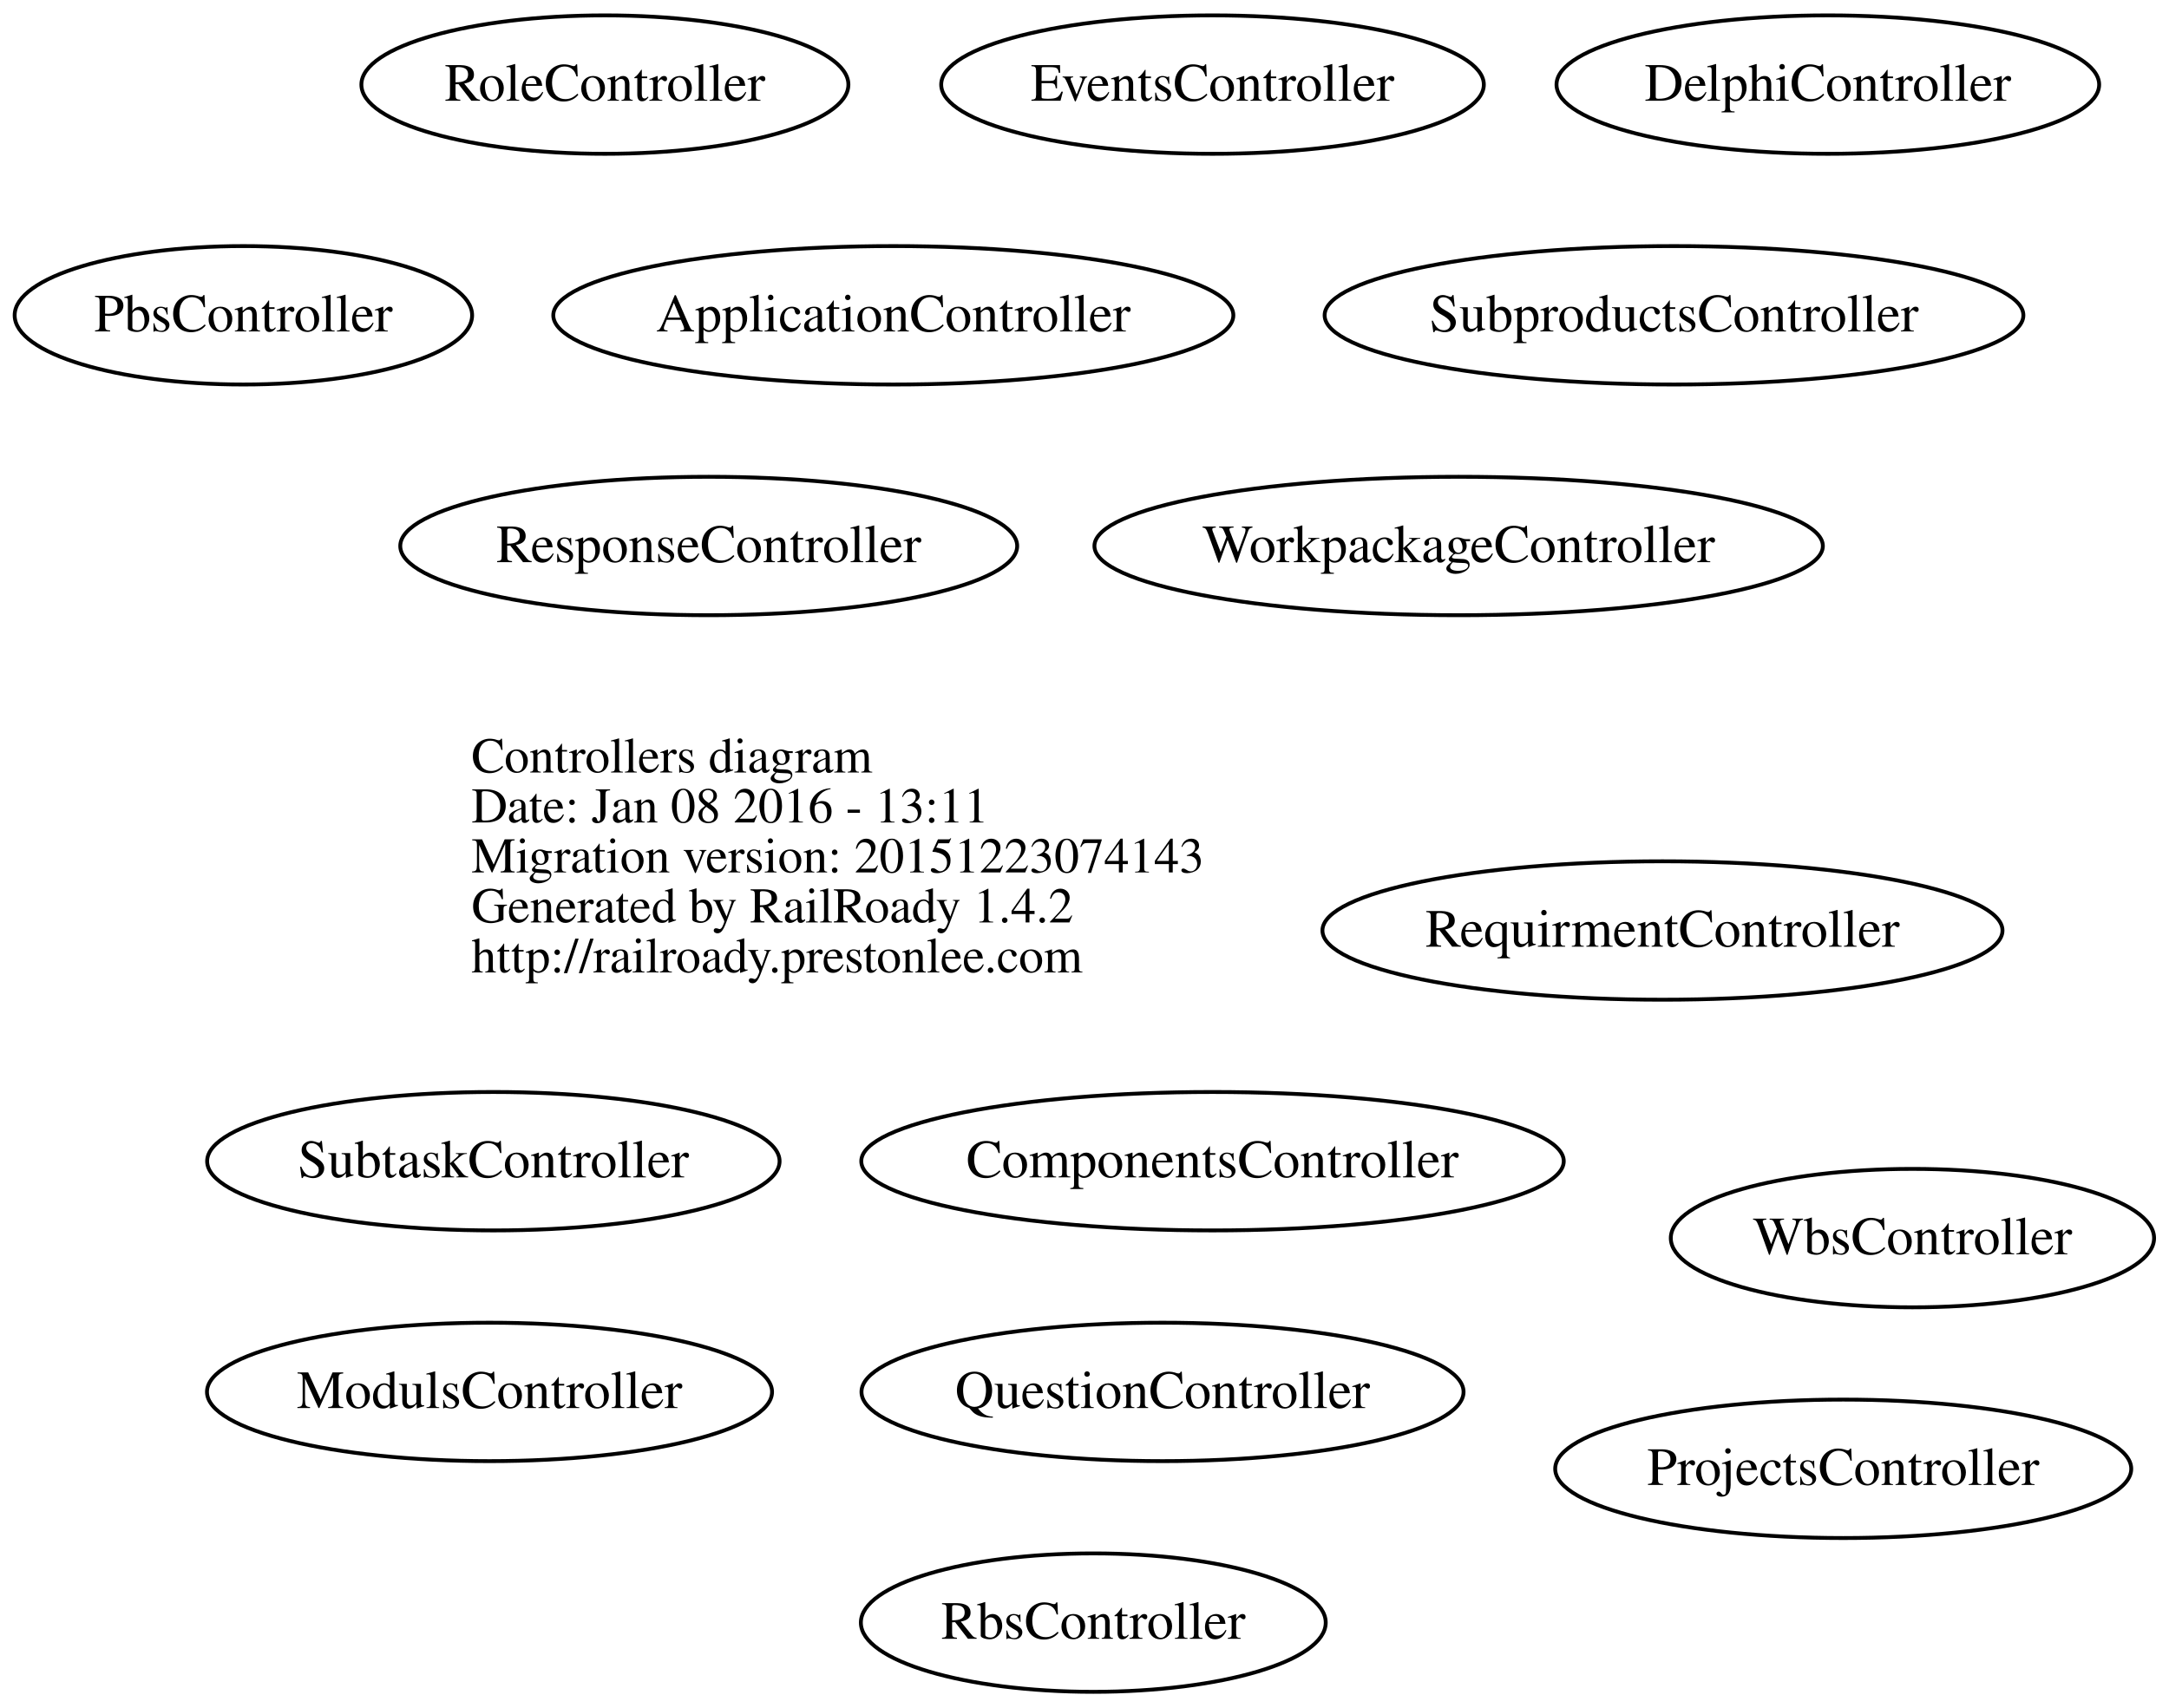
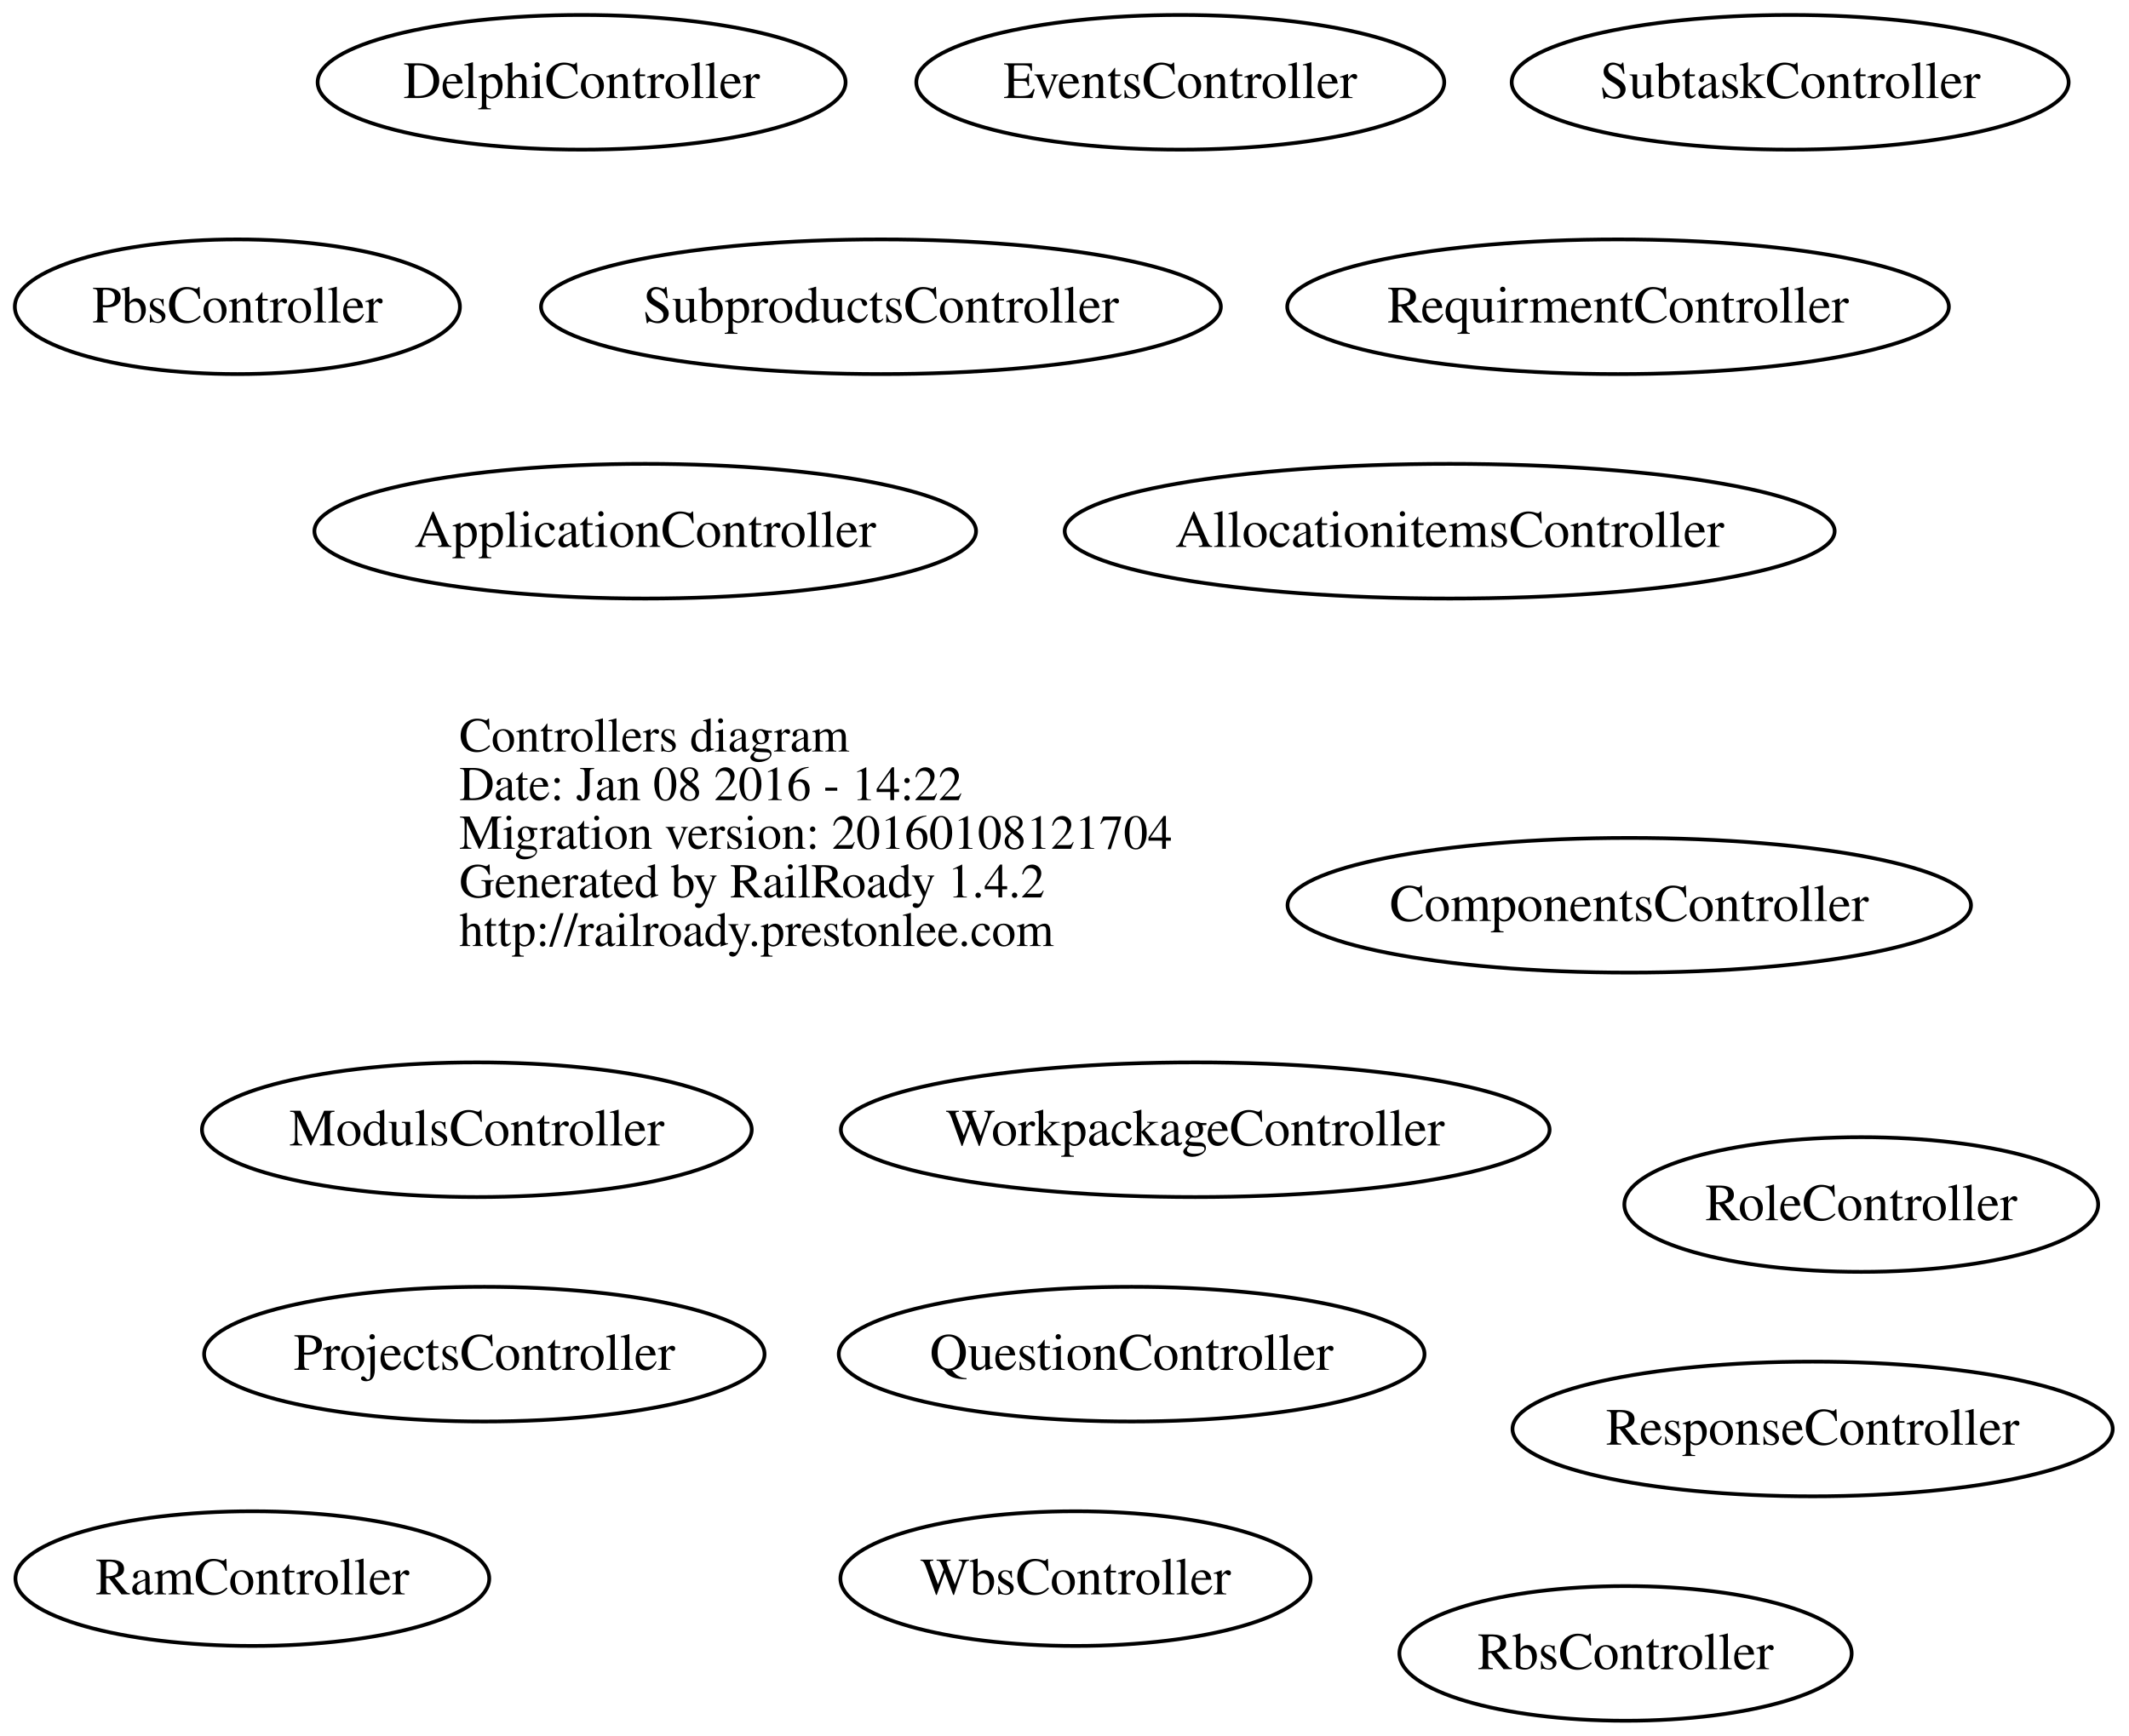
- <svg xmlns="http://www.w3.org/2000/svg" width="564pt" height="444pt" viewBox="0.00 0.00 563.90 444.00">
+ <svg xmlns="http://www.w3.org/2000/svg" width="569pt" height="464pt" viewBox="0.00 0.00 568.59 464.00">
  <g id="graph0" class="graph" transform="scale(1 1) rotate(0) translate(224.238 220)">
-     <polygon fill="none" stroke="none" points="-224.238,224 -224.238,-220 339.667,-220 339.667,224 -224.238,224" />
+     <polygon fill="none" stroke="none" points="-224.238,244 -224.238,-220 344.354,-220 344.354,244 -224.238,244" />
    <g id="node1" class="node">
      <text text-anchor="start" x="-101.688" y="-19.1" font-family="Times,serif" font-size="13.00">Controllers diagram</text>
-       <text text-anchor="start" x="-101.688" y="-6.1" font-family="Times,serif" font-size="13.00">Date: Jan 08 2016 - 13:11</text>
-       <text text-anchor="start" x="-101.688" y="6.9" font-family="Times,serif" font-size="13.00">Migration version: 20151223074143</text>
+       <text text-anchor="start" x="-101.688" y="-6.1" font-family="Times,serif" font-size="13.00">Date: Jan 08 2016 - 14:22</text>
+       <text text-anchor="start" x="-101.688" y="6.9" font-family="Times,serif" font-size="13.00">Migration version: 20160108121704</text>
      <text text-anchor="start" x="-101.688" y="19.9" font-family="Times,serif" font-size="13.00">Generated by RailRoady 1.4.2</text>
      <text text-anchor="start" x="-101.688" y="32.9" font-family="Times,serif" font-size="13.00">http://railroady.prestonlee.com</text>
    </g>
    <g id="node2" class="node">
-       <ellipse fill="none" stroke="black" cx="8" cy="-138" rx="88.417" ry="18" />
-       <text text-anchor="middle" x="8" y="-133.8" font-family="Times,serif" font-size="14.00">ApplicationController</text>
+       <ellipse fill="none" stroke="black" cx="163" cy="-78" rx="102.892" ry="18" />
+       <text text-anchor="middle" x="163" y="-73.8" font-family="Times,serif" font-size="14.00">AllocationitemsController</text>
    </g>
    <g id="node3" class="node">
-       <ellipse fill="none" stroke="black" cx="91" cy="82" rx="91.333" ry="18" />
-       <text text-anchor="middle" x="91" y="86.2" font-family="Times,serif" font-size="14.00">ComponentsController</text>
+       <ellipse fill="none" stroke="black" cx="-52" cy="-78" rx="88.417" ry="18" />
+       <text text-anchor="middle" x="-52" y="-73.8" font-family="Times,serif" font-size="14.00">ApplicationController</text>
    </g>
    <g id="node4" class="node">
-       <ellipse fill="none" stroke="black" cx="251" cy="-198" rx="70.551" ry="18" />
-       <text text-anchor="middle" x="251" y="-193.8" font-family="Times,serif" font-size="14.00">DelphiController</text>
+       <ellipse fill="none" stroke="black" cx="211" cy="22" rx="91.333" ry="18" />
+       <text text-anchor="middle" x="211" y="26.2" font-family="Times,serif" font-size="14.00">ComponentsController</text>
    </g>
    <g id="node5" class="node">
+       <ellipse fill="none" stroke="black" cx="-69" cy="-198" rx="70.551" ry="18" />
+       <text text-anchor="middle" x="-69" y="-193.8" font-family="Times,serif" font-size="14.00">DelphiController</text>
+     </g>
+     <g id="node6" class="node">
      <ellipse fill="none" stroke="black" cx="91" cy="-198" rx="70.551" ry="18" />
      <text text-anchor="middle" x="91" y="-193.8" font-family="Times,serif" font-size="14.00">EventsController</text>
    </g>
-     <g id="node6" class="node">
-       <ellipse fill="none" stroke="black" cx="-97" cy="142" rx="73.467" ry="18" />
-       <text text-anchor="middle" x="-97" y="146.2" font-family="Times,serif" font-size="14.00">ModulsController</text>
+     <g id="node7" class="node">
+       <ellipse fill="none" stroke="black" cx="-97" cy="82" rx="73.467" ry="18" />
+       <text text-anchor="middle" x="-97" y="86.2" font-family="Times,serif" font-size="14.00">ModulsController</text>
    </g>
-     <g id="node7" class="node">
+     <g id="node8" class="node">
      <ellipse fill="none" stroke="black" cx="-161" cy="-138" rx="59.477" ry="18" />
      <text text-anchor="middle" x="-161" y="-133.8" font-family="Times,serif" font-size="14.00">PbsController</text>
    </g>
-     <g id="node8" class="node">
-       <ellipse fill="none" stroke="black" cx="255" cy="162" rx="74.895" ry="18" />
-       <text text-anchor="middle" x="255" y="166.2" font-family="Times,serif" font-size="14.00">ProjectsController</text>
+     <g id="node9" class="node">
+       <ellipse fill="none" stroke="black" cx="-95" cy="142" rx="74.895" ry="18" />
+       <text text-anchor="middle" x="-95" y="146.2" font-family="Times,serif" font-size="14.00">ProjectsController</text>
    </g>
-     <g id="node9" class="node">
+     <g id="node10" class="node">
      <ellipse fill="none" stroke="black" cx="78" cy="142" rx="78.278" ry="18" />
      <text text-anchor="middle" x="78" y="146.2" font-family="Times,serif" font-size="14.00">QuestionController</text>
    </g>
-     <g id="node10" class="node">
-       <ellipse fill="none" stroke="black" cx="60" cy="202" rx="60.438" ry="18" />
-       <text text-anchor="middle" x="60" y="206.2" font-family="Times,serif" font-size="14.00">RbsController</text>
-     </g>
    <g id="node11" class="node">
-       <ellipse fill="none" stroke="black" cx="208" cy="22" rx="88.417" ry="18" />
-       <text text-anchor="middle" x="208" y="26.2" font-family="Times,serif" font-size="14.00">RequirmentController</text>
+       <ellipse fill="none" stroke="black" cx="-157" cy="202" rx="63.318" ry="18" />
+       <text text-anchor="middle" x="-157" y="206.2" font-family="Times,serif" font-size="14.00">RamController</text>
    </g>
    <g id="node12" class="node">
-       <ellipse fill="none" stroke="black" cx="-40" cy="-78" rx="80.208" ry="18" />
-       <text text-anchor="middle" x="-40" y="-73.8" font-family="Times,serif" font-size="14.00">ResponseController</text>
+       <ellipse fill="none" stroke="black" cx="210" cy="222" rx="60.438" ry="18" />
+       <text text-anchor="middle" x="210" y="226.2" font-family="Times,serif" font-size="14.00">RbsController</text>
    </g>
    <g id="node13" class="node">
-       <ellipse fill="none" stroke="black" cx="-67" cy="-198" rx="63.318" ry="18" />
-       <text text-anchor="middle" x="-67" y="-193.8" font-family="Times,serif" font-size="14.00">RoleController</text>
+       <ellipse fill="none" stroke="black" cx="208" cy="-138" rx="88.417" ry="18" />
+       <text text-anchor="middle" x="208" y="-133.8" font-family="Times,serif" font-size="14.00">RequirmentController</text>
    </g>
    <g id="node14" class="node">
-       <ellipse fill="none" stroke="black" cx="211" cy="-138" rx="90.848" ry="18" />
-       <text text-anchor="middle" x="211" y="-133.8" font-family="Times,serif" font-size="14.00">SubproductsController</text>
+       <ellipse fill="none" stroke="black" cx="260" cy="162" rx="80.208" ry="18" />
+       <text text-anchor="middle" x="260" y="166.2" font-family="Times,serif" font-size="14.00">ResponseController</text>
    </g>
    <g id="node15" class="node">
-       <ellipse fill="none" stroke="black" cx="-96" cy="82" rx="74.427" ry="18" />
-       <text text-anchor="middle" x="-96" y="86.2" font-family="Times,serif" font-size="14.00">SubtaskController</text>
+       <ellipse fill="none" stroke="black" cx="273" cy="102" rx="63.318" ry="18" />
+       <text text-anchor="middle" x="273" y="106.2" font-family="Times,serif" font-size="14.00">RoleController</text>
    </g>
    <g id="node16" class="node">
-       <ellipse fill="none" stroke="black" cx="273" cy="102" rx="62.834" ry="18" />
-       <text text-anchor="middle" x="273" y="106.2" font-family="Times,serif" font-size="14.00">WbsController</text>
+       <ellipse fill="none" stroke="black" cx="11" cy="-138" rx="90.848" ry="18" />
+       <text text-anchor="middle" x="11" y="-133.8" font-family="Times,serif" font-size="14.00">SubproductsController</text>
    </g>
    <g id="node17" class="node">
-       <ellipse fill="none" stroke="black" cx="155" cy="-78" rx="94.708" ry="18" />
-       <text text-anchor="middle" x="155" y="-73.8" font-family="Times,serif" font-size="14.00">WorkpackageController</text>
+       <ellipse fill="none" stroke="black" cx="254" cy="-198" rx="74.427" ry="18" />
+       <text text-anchor="middle" x="254" y="-193.8" font-family="Times,serif" font-size="14.00">SubtaskController</text>
+     </g>
+     <g id="node18" class="node">
+       <ellipse fill="none" stroke="black" cx="63" cy="202" rx="62.834" ry="18" />
+       <text text-anchor="middle" x="63" y="206.2" font-family="Times,serif" font-size="14.00">WbsController</text>
+     </g>
+     <g id="node19" class="node">
+       <ellipse fill="none" stroke="black" cx="95" cy="82" rx="94.708" ry="18" />
+       <text text-anchor="middle" x="95" y="86.2" font-family="Times,serif" font-size="14.00">WorkpackageController</text>
    </g>
  </g>
</svg>
